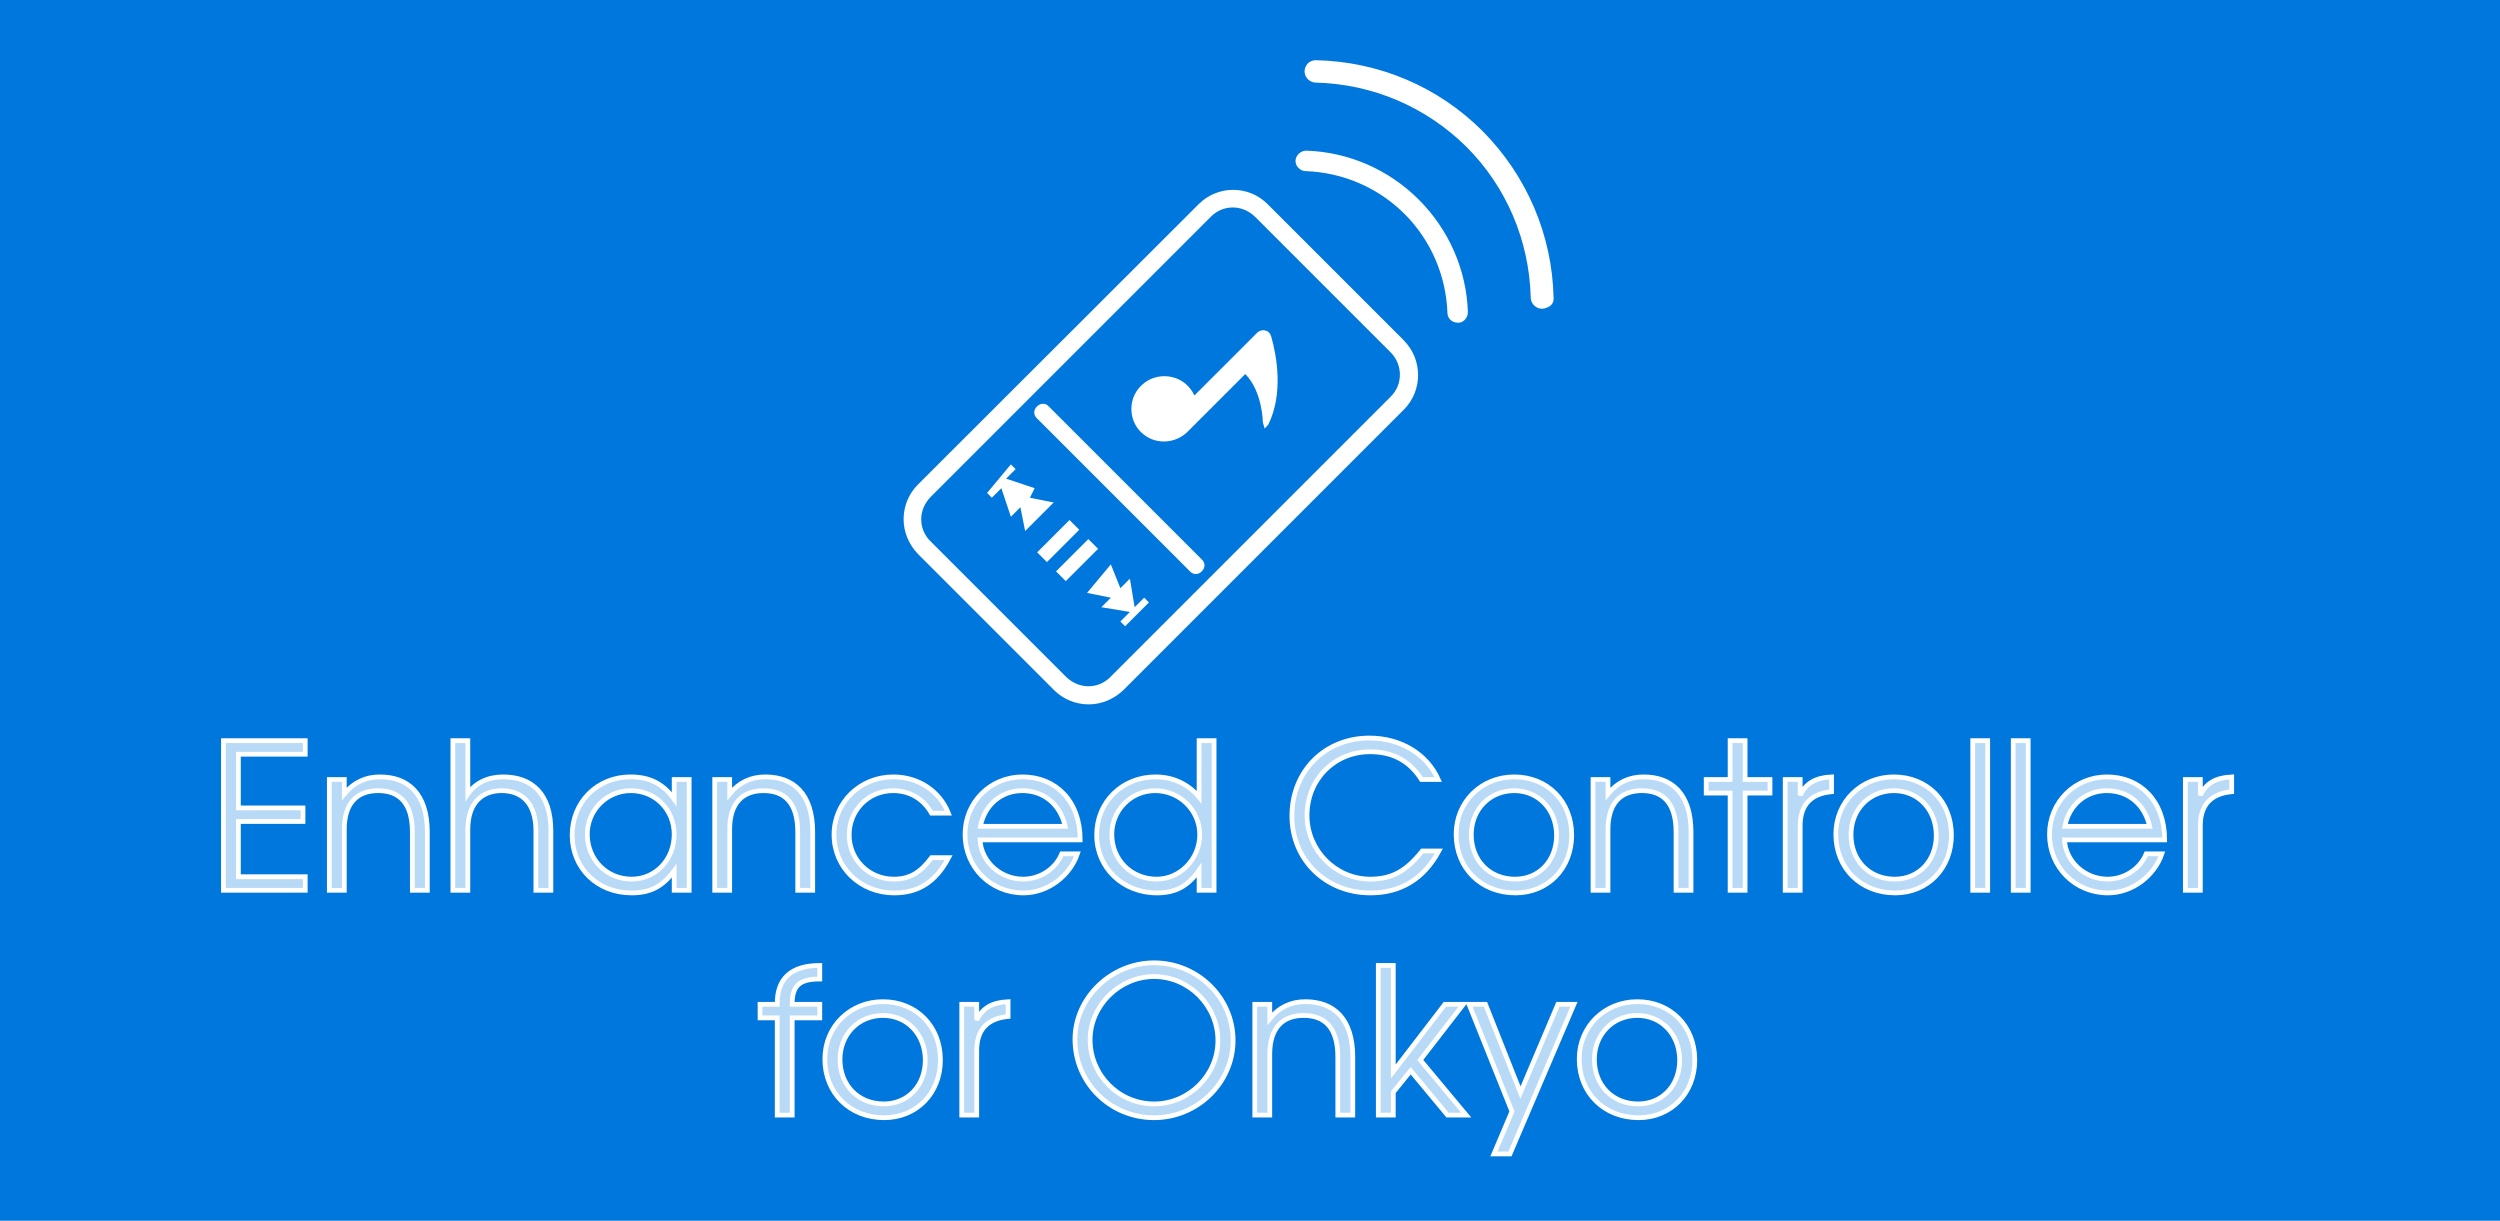
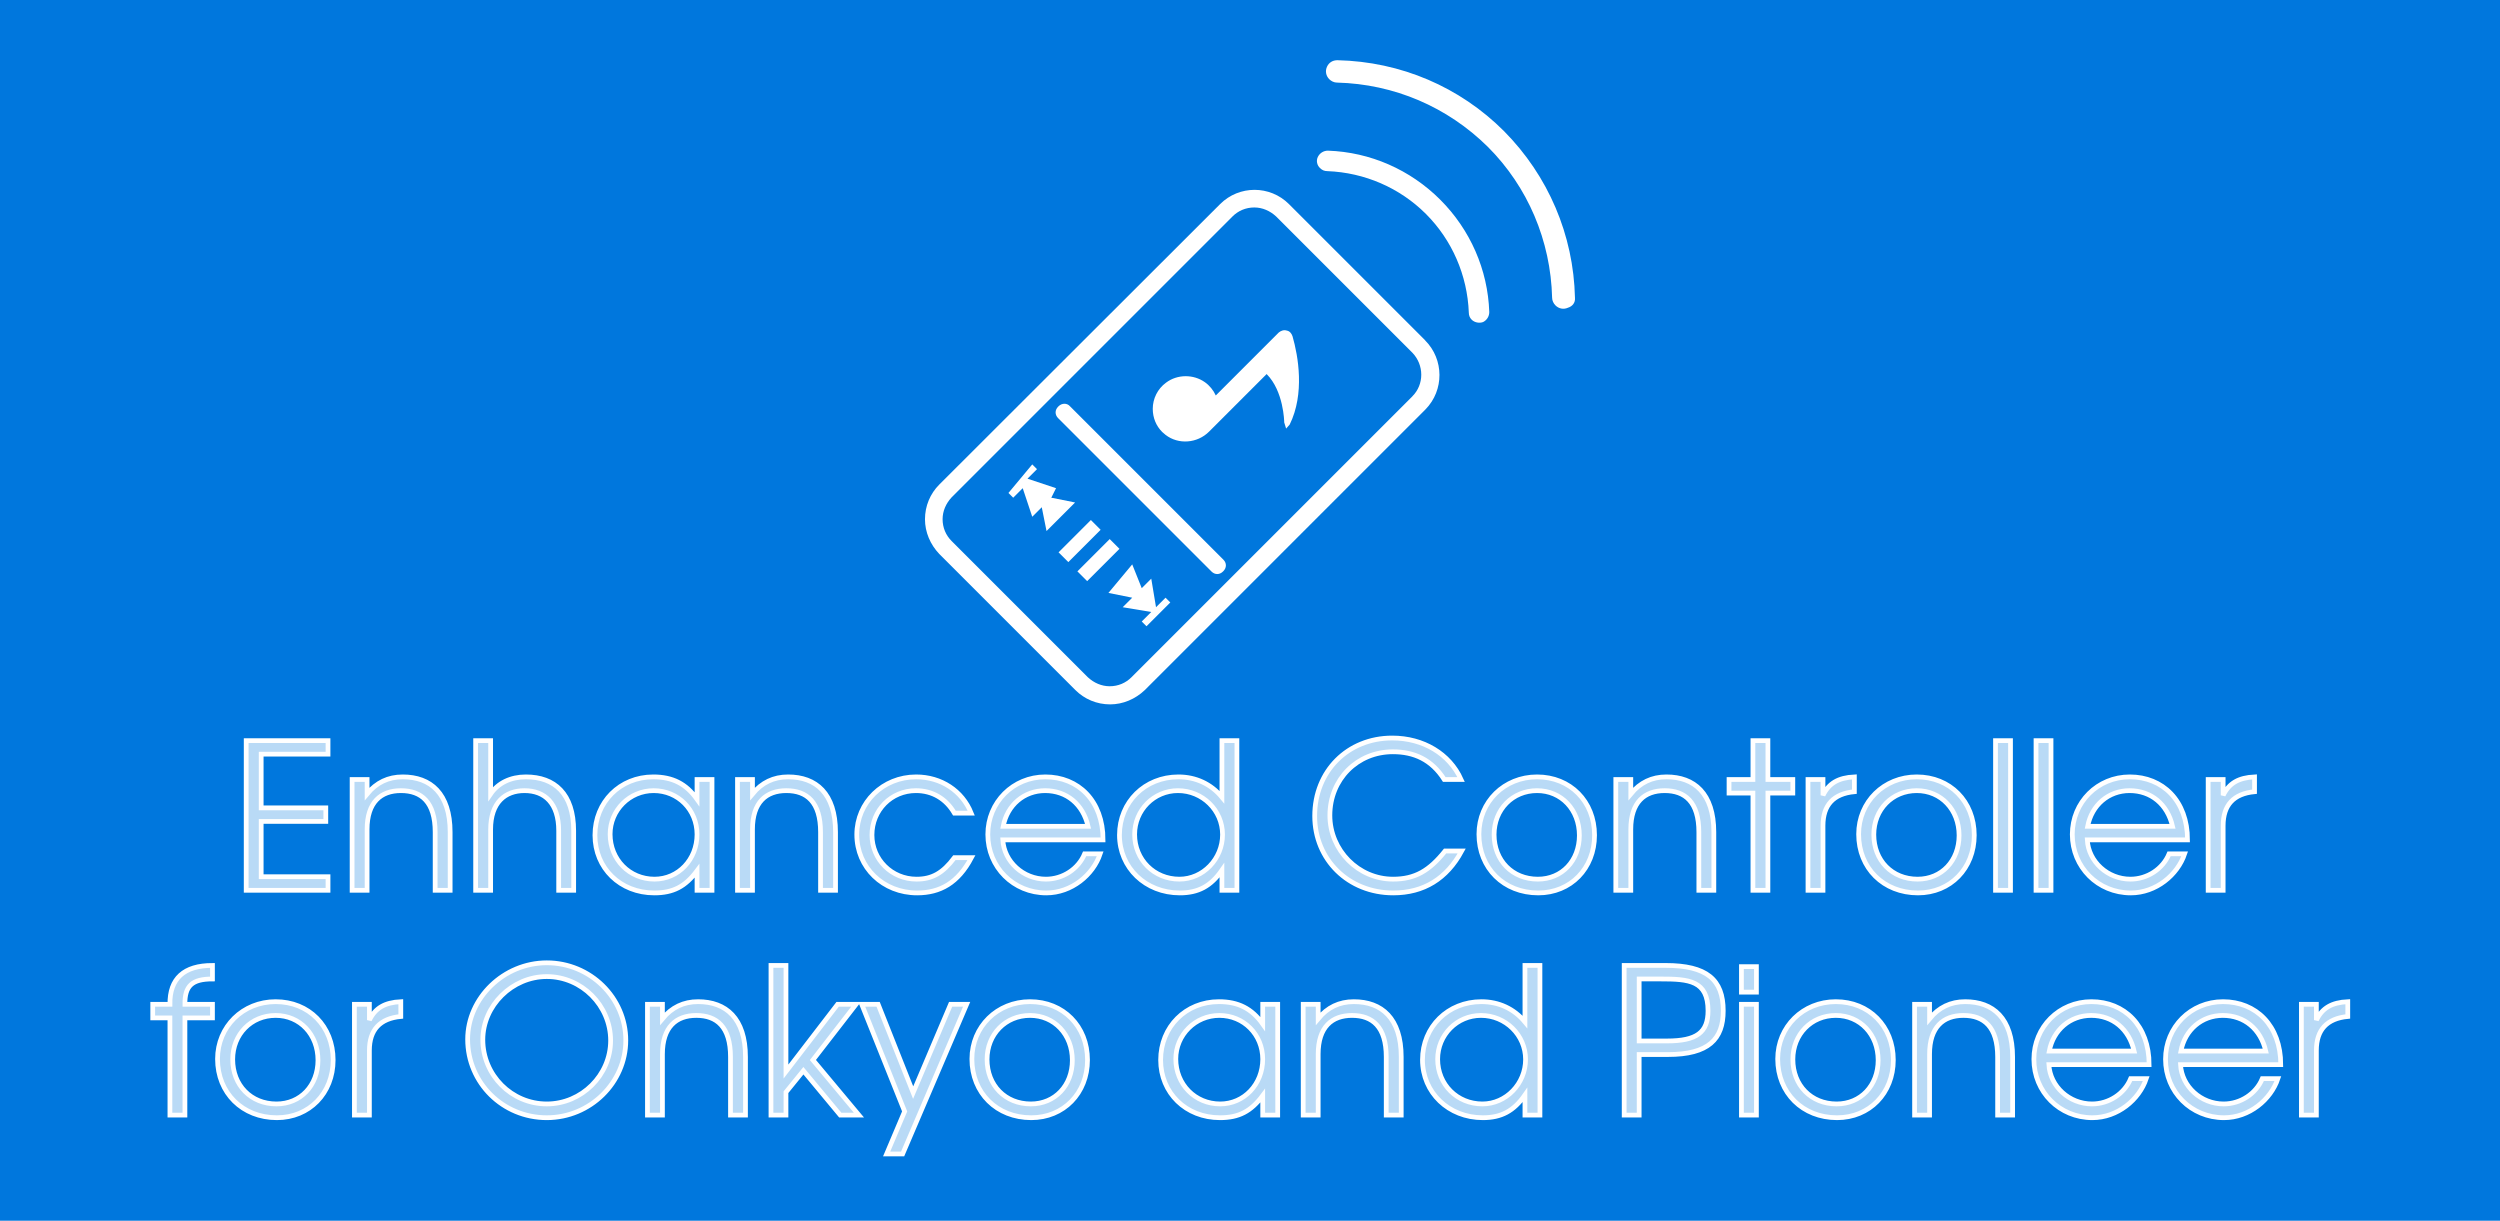
- <svg xmlns="http://www.w3.org/2000/svg" version="1.1" viewBox="0 0 1024 500" xml:space="preserve">
-   <style type="text/css">
+ <svg xmlns="http://www.w3.org/2000/svg" version="1.1" viewBox="0 0 1024 500" xml:space="preserve" id="svg38">
+   <defs id="defs42" />
+   <style type="text/css" id="style2">
	.st0{fill:#fff;}
</style>
-   <rect width="1024" height="500" fill="#07d" />
-   <g transform="matrix(1.5 0 0 1.5 -256 -73.6)">
-     <path class="st0" d="m554 142-37.2-37.2c-5.19-5.19-13.6-5.19-18.8 0l-76.7 76.6c-2.46 2.46-3.89 5.83-3.89 9.46 0 3.5 1.43 6.87 3.89 9.46l37.2 37.2c2.46 2.46 5.83 3.89 9.46 3.89 3.5 0 6.87-1.43 9.46-3.89l76.7-76.7c5.06-5.19 5.06-13.6-0.13-18.8zm-3.5 15.3-76.7 76.7c-1.56 1.56-3.63 2.46-5.96 2.46-2.2 0-4.28-0.907-5.96-2.46l-37.2-37.2c-1.56-1.56-2.46-3.63-2.46-5.96 0-2.2 0.907-4.28 2.46-5.96l76.7-76.7c1.56-1.56 3.63-2.46 5.96-2.46 2.2 0 4.28 0.907 5.96 2.46l37.2 37.2c3.24 3.37 3.24 8.69 0 11.9z" />
-     <g transform="matrix(1.3 0 0 1.3 123 -.922)">
-       <rect class="st0" transform="matrix(.707 -.707 .707 .707 -31.1 228)" x="254" y="150" width="9.6" height="2.9" />
-       <rect class="st0" transform="matrix(.707 -.707 .707 .707 -32.8 232)" x="258" y="154" width="9.6" height="2.9" />
-       <polygon class="st0" points="272 169 273 170 278 165 277 164 275 166 274 160 272 162 270 157 265 163 270 164 268 166 274 167" />
-       <polygon class="st0" points="251 145 252 150 258 144 253 143 254 141 248 139 250 137 249 136 244 142 245 143 247 141 249 147" />
+   <rect width="1024" height="500" fill="#07d" id="rect4" />
+   <g id="g879" transform="translate(8.756944)">
+     <path class="st0" d="M 575,139.4 519.2,83.6 c -7.785,-7.785 -20.4,-7.785 -28.2,0 L 375.95,198.5 c -3.69,3.69 -5.835,8.745 -5.835,14.19 0,5.25 2.145,10.305 5.835,14.19 l 55.8,55.8 c 3.69,3.69 8.745,5.835 14.19,5.835 5.25,0 10.305,-2.145 14.19,-5.835 L 575.18,167.63 c 7.59,-7.785 7.59,-20.4 -0.195,-28.2 z M 569.75,162.35 454.7,277.4 c -2.34,2.34 -5.445,3.69 -8.94,3.69 -3.3,0 -6.42,-1.361 -8.94,-3.69 l -55.8,-55.8 c -2.34,-2.34 -3.69,-5.445 -3.69,-8.94 0,-3.3 1.361,-6.42 3.69,-8.94 L 496.07,88.67 c 2.34,-2.34 5.445,-3.69 8.94,-3.69 3.3,0 6.42,1.361 8.94,3.69 l 55.8,55.8 c 4.86,5.055 4.86,13.035 0,17.85 z" id="path6" style="fill:#ffffff;stroke-width:1.5" />
+     <g transform="matrix(1.95,0,0,1.95,-71.5,-74.983)" id="g16">
+       <rect class="st0" transform="matrix(0.707,-0.707,0.707,0.707,-31.1,228)" x="254" y="150" width="9.6" height="2.9" id="rect8" style="fill:#ffffff" />
+       <rect class="st0" transform="matrix(0.707,-0.707,0.707,0.707,-32.8,232)" x="258" y="154" width="9.6" height="2.9" id="rect10" style="fill:#ffffff" />
+       <polygon class="st0" points="277,164 275,166 274,160 272,162 270,157 265,163 270,164 268,166 274,167 272,169 273,170 278,165 " id="polygon12" style="fill:#ffffff" />
+       <polygon class="st0" points="253,143 254,141 248,139 250,137 249,136 244,142 245,143 247,141 249,147 251,145 252,150 258,144 " id="polygon14" style="fill:#ffffff" />
    </g>
-     <path class="st0" d="m517 165c4.15-8.43 2.33-18.7 0.778-24.1-0.259-0.778-0.778-1.43-1.56-1.56-0.778-0.259-1.56 0-2.2 0.519l-17.2 17.2c-0.648-1.43-1.69-2.72-2.98-3.63-3.11-2.2-7.52-2.2-10.6 0.13-2.33 1.69-3.63 4.41-3.63 7.13 0 2.46 0.907 4.67 2.59 6.35 0.259 0.259 0.648 0.519 0.907 0.778 3.5 2.72 8.69 2.33 11.9-0.907l15.7-15.7c4.67 4.67 4.8 13 4.8 13.2l0.519 1.69z" />
-     <path class="st0" d="m457 160 41.9 41.9c0.907 0.907 0.907 2.2 0 3.11l-0.13 0.13c-0.907 0.907-2.2 0.907-3.11 0l-41.9-41.9c-0.907-0.907-0.907-2.2 0-3.11l0.13-0.13c0.907-0.907 2.33-0.907 3.11 0z" />
-     <g transform="matrix(1.3 0 0 1.3 123 -.922)">
-       <path class="st0" d="m345 104c-0.3-8.9-4-17.3-10.3-23.6s-14.7-10-23.6-10.3c-0.9 0-1.7 0.5-2.1 1.3s-0.2 1.8 0.5 2.4c0.4 0.4 0.9 0.6 1.5 0.6 7.8 0.3 15.2 3.5 20.7 9s8.7 12.9 9 20.7c0 0.6 0.2 1.1 0.6 1.5 0.6 0.6 1.6 0.8 2.4 0.5 0.8-0.4 1.3-1.2 1.3-2.1z" />
-       <path class="st0" d="m363 101c-0.3-13.2-5.6-25.6-14.9-35-9.3-9.3-21.7-14.6-35-14.9-1 0-1.8 0.5-2.2 1.4s-0.2 1.9 0.5 2.6c0.4 0.4 1 0.7 1.6 0.7 12 0.3 23.2 5.1 31.7 13.5 8.4 8.4 13.2 19.7 13.5 31.7 0 0.6 0.3 1.2 0.7 1.6 0.7 0.7 1.7 0.9 2.6 0.5 1-0.3 1.6-1.1 1.5-2.1z" />
+     <path class="st0" d="m 519.5,173.9 c 6.225,-12.645 3.495,-28.05 1.167,-36.15 -0.389,-1.167 -1.167,-2.145 -2.34,-2.34 -1.167,-0.389 -2.34,0 -3.3,0.778 l -25.8,25.8 c -0.972,-2.145 -2.535,-4.08 -4.47,-5.445 -4.665,-3.3 -11.28,-3.3 -15.9,0.195 -3.495,2.535 -5.445,6.615 -5.445,10.695 0,3.69 1.361,7.005 3.885,9.525 0.389,0.389 0.972,0.778 1.361,1.167 5.25,4.08 13.035,3.495 17.85,-1.361 l 23.55,-23.55 c 7.005,7.005 7.2,19.5 7.2,19.8 l 0.778,2.535 z" id="path18" style="fill:#ffffff;stroke-width:1.5" />
+     <path class="st0" d="m 429.5,166.4 62.85,62.85 c 1.361,1.361 1.361,3.3 0,4.665 l -0.195,0.195 c -1.361,1.361 -3.3,1.361 -4.665,0 l -62.85,-62.85 c -1.361,-1.361 -1.361,-3.3 0,-4.665 l 0.195,-0.195 c 1.361,-1.361 3.495,-1.361 4.665,0 z" id="path20" style="fill:#ffffff;stroke-width:1.5" />
+     <g transform="matrix(1.95,0,0,1.95,-71.5,-74.983)" id="g26">
+       <path class="st0" d="m 345,104 c -0.3,-8.9 -4,-17.3 -10.3,-23.6 -6.3,-6.3 -14.7,-10 -23.6,-10.3 -0.9,0 -1.7,0.5 -2.1,1.3 -0.4,0.8 -0.2,1.8 0.5,2.4 0.4,0.4 0.9,0.6 1.5,0.6 7.8,0.3 15.2,3.5 20.7,9 5.5,5.5 8.7,12.9 9,20.7 0,0.6 0.2,1.1 0.6,1.5 0.6,0.6 1.6,0.8 2.4,0.5 0.8,-0.4 1.3,-1.2 1.3,-2.1 z" id="path22" style="fill:#ffffff" />
+       <path class="st0" d="m 363,101 c -0.3,-13.2 -5.6,-25.6 -14.9,-35 -9.3,-9.3 -21.7,-14.6 -35,-14.9 -1,0 -1.8,0.5 -2.2,1.4 -0.4,0.9 -0.2,1.9 0.5,2.6 0.4,0.4 1,0.7 1.6,0.7 12,0.3 23.2,5.1 31.7,13.5 8.4,8.4 13.2,19.7 13.5,31.7 0,0.6 0.3,1.2 0.7,1.6 0.7,0.7 1.7,0.9 2.6,0.5 1,-0.3 1.6,-1.1 1.5,-2.1 z" id="path24" style="fill:#ffffff" />
    </g>
-     <text x="227.467" y="292.175" fill="#ffffff" fill-opacity=".725" font-family="sans-serif" font-size="124px" letter-spacing="0px" stroke="#ffffff" stroke-width="1.3" word-spacing="0px" style="line-height:1.25" xml:space="preserve">
-       <tspan x="227.467" y="292.175" fill="#ffffff" fill-opacity=".725" font-family="'TeX Gyre Adventor'" font-size="55.3px" stroke="#ffffff" stroke-width="1.3">Enhanced Controller</tspan>
-     </text>
-     <text x="377.322" y="353.557" fill="#ffffff" fill-opacity=".725" font-family="sans-serif" font-size="124px" letter-spacing="0px" stroke="#ffffff" stroke-width="1.3" word-spacing="0px" style="line-height:1.25" xml:space="preserve">
-       <tspan x="377.322" y="353.557" fill="#ffffff" fill-opacity=".725" font-family="'TeX Gyre Adventor'" font-size="55.3px" stroke="#ffffff" stroke-width="1.3">for Onkyo</tspan>
-     </text>
  </g>
+   <text id="text30" xml:space="preserve" style="font-size:186px;line-height:1.25;font-family:sans-serif;letter-spacing:0px;word-spacing:0px;fill:#ffffff;fill-opacity:0.725;stroke:#ffffff;stroke-width:1.95" word-spacing="0px" letter-spacing="0px" font-size="124px" y="364.663" x="94.543">
+     <tspan style="font-size:82.95px;font-family:'TeX Gyre Adventor';fill:#ffffff;fill-opacity:0.725;stroke:#ffffff;stroke-width:1.95" id="tspan28" font-size="55.3px" y="364.663" x="94.543">Enhanced Controller</tspan>
+   </text>
+   <text id="text34" xml:space="preserve" style="font-size:186px;line-height:1.25;font-family:sans-serif;letter-spacing:0px;word-spacing:0px;fill:#ffffff;fill-opacity:0.725;stroke:#ffffff;stroke-width:1.95" word-spacing="0px" letter-spacing="0px" font-size="124px" y="456.736" x="61.227">
+     <tspan style="font-size:82.95px;font-family:'TeX Gyre Adventor';fill:#ffffff;fill-opacity:0.725;stroke:#ffffff;stroke-width:1.95" id="tspan32" font-size="55.3px" y="456.736" x="61.227">for Onkyo and Pioneer</tspan>
+     <tspan style="font-size:82.95px;font-family:'TeX Gyre Adventor';fill:#ffffff;fill-opacity:0.725;stroke:#ffffff;stroke-width:1.95" font-size="55.3px" y="456.736" x="61.227" id="tspan866" />
+   </text>
</svg>
